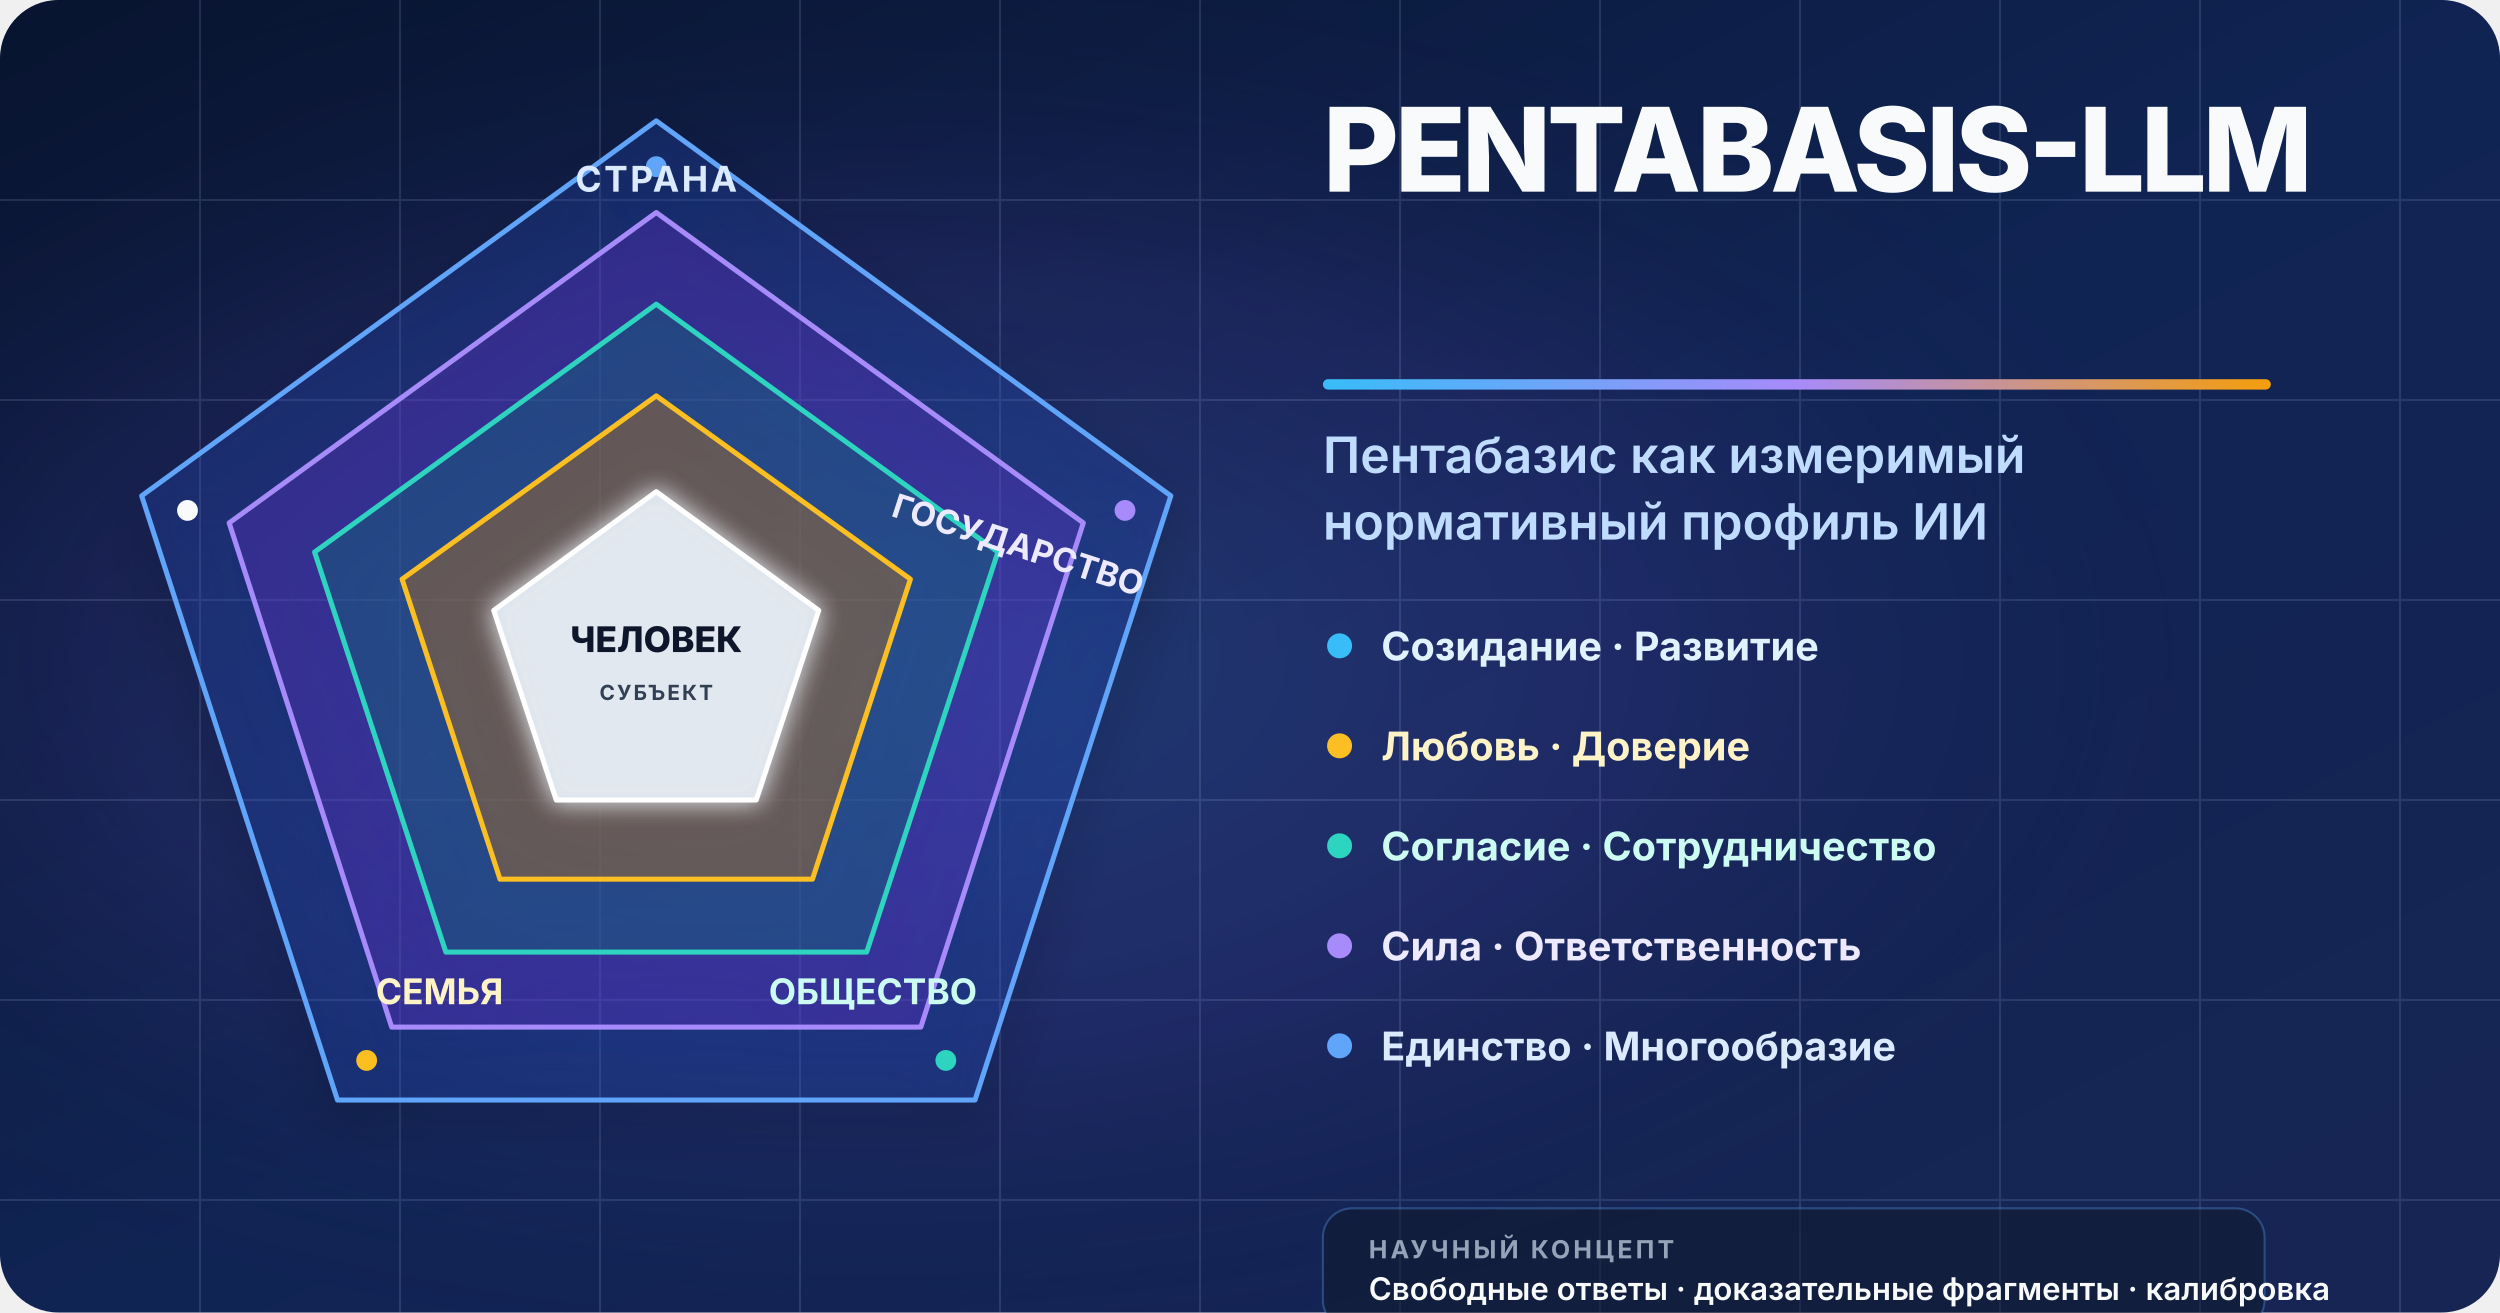
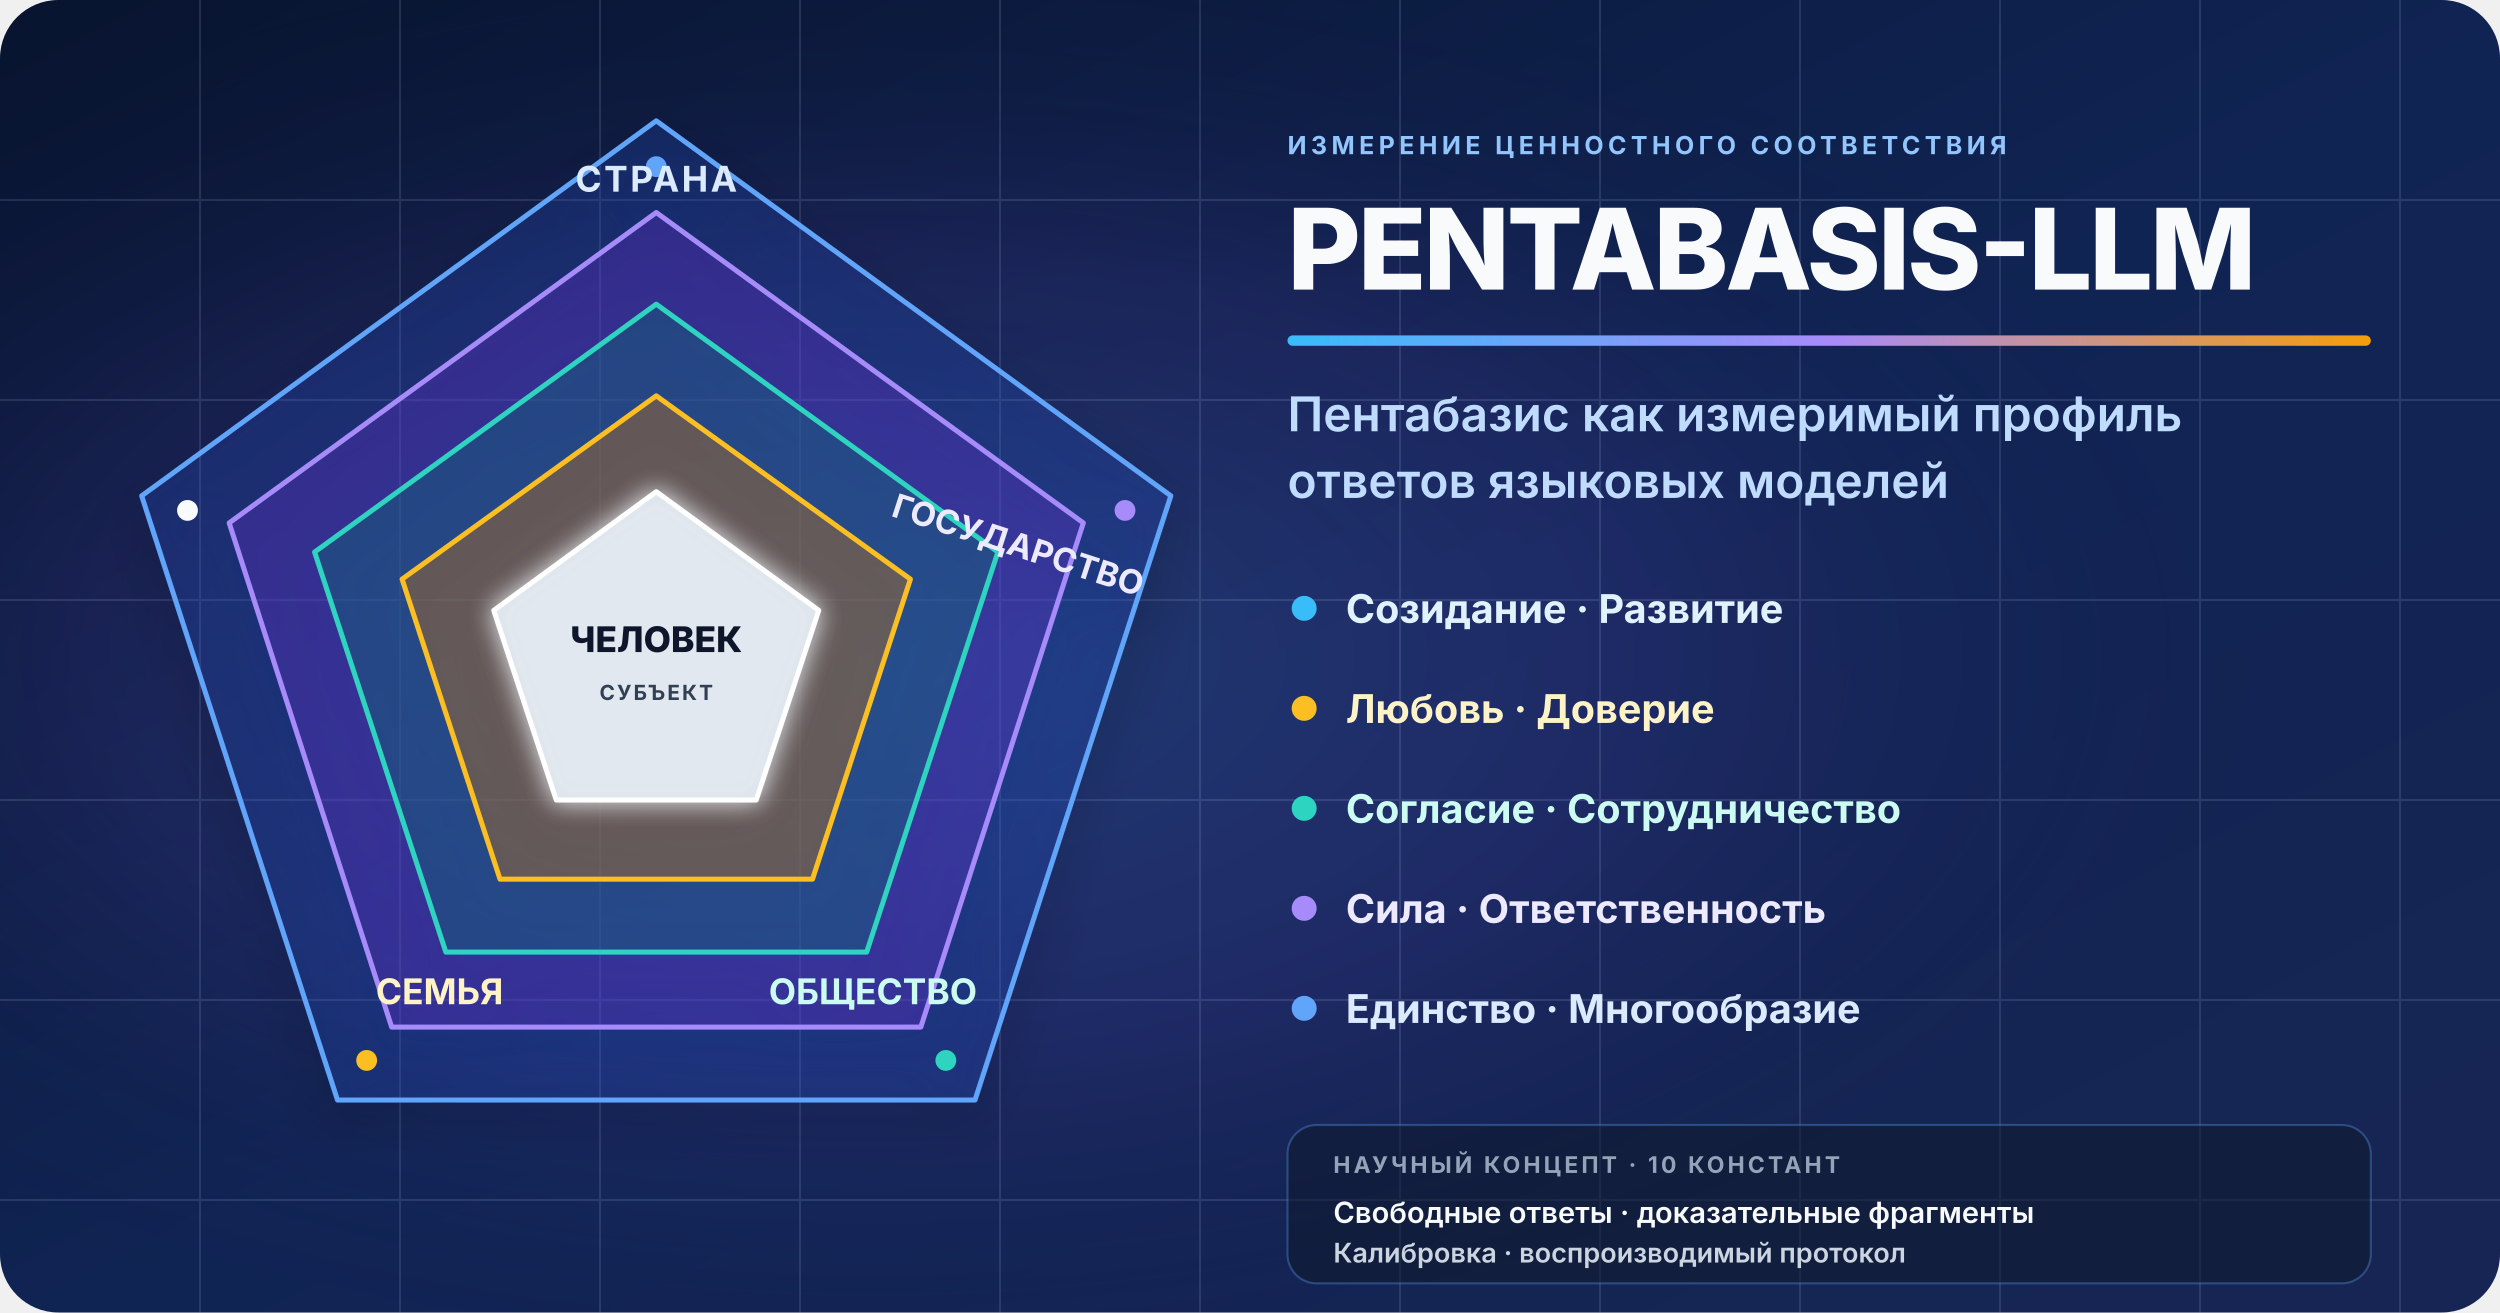
<svg xmlns="http://www.w3.org/2000/svg" width="1200" height="630" viewBox="0 0 1200 630" role="img" aria-labelledby="title desc">
  <defs>
    <linearGradient id="bg" x1="0" y1="0" x2="1" y2="1">
      <stop offset="0" stop-color="#08142f" />
      <stop offset="0.52" stop-color="#102454" />
      <stop offset="1" stop-color="#172554" />
    </linearGradient>
    <radialGradient id="halo" cx="35%" cy="50%" r="56%">
      <stop offset="0" stop-color="#60a5fa" stop-opacity=".20" />
      <stop offset=".55" stop-color="#8b5cf6" stop-opacity=".10" />
      <stop offset="1" stop-color="#020617" stop-opacity="0" />
    </radialGradient>
    <linearGradient id="accent" x1="0" y1="0" x2="1" y2="0">
      <stop offset="0" stop-color="#38bdf8" />
      <stop offset=".5" stop-color="#a78bfa" />
      <stop offset="1" stop-color="#f59e0b" />
    </linearGradient>
    <filter id="shadow" x="-30%" y="-30%" width="160%" height="160%">
      <feDropShadow dx="0" dy="10" stdDeviation="12" flood-color="#020617" flood-opacity=".46" />
    </filter>
    <filter id="glow" x="-60%" y="-60%" width="220%" height="220%">
      <feGaussianBlur stdDeviation="6" result="blur" />
      <feMerge>
        <feMergeNode in="blur" />
        <feMergeNode in="SourceGraphic" />
      </feMerge>
    </filter>
  </defs>
  <rect width="1200" height="630" rx="28" fill="url(#bg)" />
  <rect width="1200" height="630" rx="28" fill="url(#halo)" />
  <g opacity=".13" stroke="#bfdbfe" fill="none">
    <path d="M0 96H1200M0 192H1200M0 288H1200M0 384H1200M0 480H1200M0 576H1200" />
    <path d="M96 0V630M192 0V630M288 0V630M384 0V630M480 0V630M576 0V630M672 0V630M768 0V630M864 0V630M960 0V630M1056 0V630M1152 0V630" />
  </g>
  <g transform="translate(315 318)" filter="url(#shadow)" stroke-linejoin="round">
    <polygon points="0,-260 247,-80 153,210 -153,210 -247,-80" fill="#2563eb" fill-opacity=".17" stroke="#60a5fa" stroke-width="2.4" />
    <polygon points="0,-216 205,-67 127,175 -127,175 -205,-67" fill="#7c3aed" fill-opacity=".22" stroke="#a78bfa" stroke-width="2.4" />
    <polygon points="0,-172 164,-53 101,139 -101,139 -164,-53" fill="#0f766e" fill-opacity=".30" stroke="#2dd4bf" stroke-width="2.4" />
    <polygon points="0,-128 122,-40 75,104 -75,104 -122,-40" fill="#d97706" fill-opacity=".32" stroke="#fbbf24" stroke-width="2.4" />
    <polygon points="0,-82 78,-25 48,66 -48,66 -78,-25" fill="#e2e8f0" fill-opacity=".96" stroke="#fff" stroke-width="2.4" filter="url(#glow)" />
    <circle cx="0" cy="-238" r="5" fill="#60a5fa" />
    <circle cx="225" cy="-73" r="5" fill="#a78bfa" />
    <circle cx="139" cy="191" r="5" fill="#2dd4bf" />
    <circle cx="-139" cy="191" r="5" fill="#fbbf24" />
    <circle cx="-225" cy="-73" r="5" fill="#f8fafc" />
    <g text-anchor="middle" font-family="Inter, -apple-system, BlinkMacSystemFont, 'Segoe UI', sans-serif">
      <text y="-226" fill="#dbeafe" font-size="17" font-weight="700" letter-spacing="1.2">СТРАНА</text>
      <text x="172" y="-51" fill="#ede9fe" font-size="16" font-weight="700" transform="rotate(18 172 -51)">ГОСУДАРСТВО</text>
      <text x="104" y="164" fill="#ccfbf1" font-size="17" font-weight="700">ОБЩЕСТВО</text>
      <text x="-104" y="164" fill="#fef3c7" font-size="17" font-weight="700">СЕМЬЯ</text>
      <text y="-5" fill="#0f172a" font-size="17" font-weight="800">ЧЕЛОВЕК</text>
      <text y="18" fill="#334155" font-size="10" font-weight="700" letter-spacing="1">СУБЪЕКТ</text>
    </g>
  </g>
-   <g transform="translate(635 92)" font-family="Inter, -apple-system, BlinkMacSystemFont, 'Segoe UI', sans-serif">
-     <text fill="#f8fafc" font-size="56" font-weight="800" letter-spacing="-2">PENTABASIS-LLM</text>
-     <rect y="90" width="455" height="5" rx="2.5" fill="url(#accent)" />
-     <text y="135" fill="#bfdbfe" font-size="24" font-weight="600">Пентабазис как измеримый</text>
-     <text y="167" fill="#bfdbfe" font-size="24" font-weight="600">нормативный профиль ИИ</text>
-     <g transform="translate(0 215)">
+   <g transform="translate(618 70)" font-family="Inter, -apple-system, BlinkMacSystemFont, 'Segoe UI', sans-serif">
+     <text y="4" fill="#93c5fd" font-size="12" font-weight="700" letter-spacing="2.1">ИЗМЕРЕНИЕ ЦЕННОСТНОГО СООТВЕТСТВИЯ</text>
+     <text y="69" fill="#f8fafc" font-size="54" font-weight="800" letter-spacing="-1.4" textLength="520" lengthAdjust="spacingAndGlyphs">PENTABASIS-LLM</text>
+     <rect y="91" width="520" height="5" rx="2.5" fill="url(#accent)" />
+     <text y="137" fill="#bfdbfe" font-size="23" font-weight="600">Пентабазис как измеримый профиль</text>
+     <text y="169" fill="#bfdbfe" font-size="23" font-weight="600">ответов языковых моделей</text>
+     <g transform="translate(0 219)">
      <g>
        <circle cx="8" cy="3" r="6" fill="#38bdf8" />
        <text x="28" y="10" fill="#e0f2fe" font-size="19" font-weight="650">Созидание · Развитие</text>
      </g>
      <g transform="translate(0 48)">
        <circle cx="8" cy="3" r="6" fill="#fbbf24" />
        <text x="28" y="10" fill="#fef3c7" font-size="19" font-weight="650">Любовь · Доверие</text>
      </g>
      <g transform="translate(0 96)">
        <circle cx="8" cy="3" r="6" fill="#2dd4bf" />
        <text x="28" y="10" fill="#ccfbf1" font-size="19" font-weight="650">Согласие · Сотрудничество</text>
      </g>
      <g transform="translate(0 144)">
        <circle cx="8" cy="3" r="6" fill="#a78bfa" />
        <text x="28" y="10" fill="#ede9fe" font-size="19" font-weight="650">Сила · Ответственность</text>
      </g>
      <g transform="translate(0 192)">
        <circle cx="8" cy="3" r="6" fill="#60a5fa" />
        <text x="28" y="10" fill="#dbeafe" font-size="19" font-weight="650">Единство · Многообразие</text>
      </g>
    </g>
-     <g transform="translate(0 488)">
-       <rect width="452" height="58" rx="14" fill="#0f172a" fill-opacity=".52" stroke="#60a5fa" stroke-opacity=".32" />
-       <text x="22" y="24" fill="#94a3b8" font-size="12" font-weight="700" letter-spacing="1.5">НАУЧНЫЙ КОНЦЕПТ</text>
-       <text x="22" y="44" fill="#f8fafc" font-size="15" font-weight="600">Свободные ответы · доказательные фрагменты · калибровка</text>
+     <g transform="translate(0 470)">
+       <rect width="520" height="76" rx="14" fill="#0f172a" fill-opacity=".52" stroke="#60a5fa" stroke-opacity=".32" />
+       <text x="22" y="23" fill="#94a3b8" font-size="11" font-weight="700" letter-spacing="1.5">НАУЧНЫЙ КОНЦЕПТ · 10 КОНСТАНТ</text>
+       <text x="22" y="47" fill="#f8fafc" font-size="14" font-weight="600">Свободные ответы · доказательные фрагменты</text>
+       <text x="22" y="66" fill="#cbd5e1" font-size="13" font-weight="600">Калибровка · воспроизводимый протокол</text>
    </g>
  </g>
</svg>
